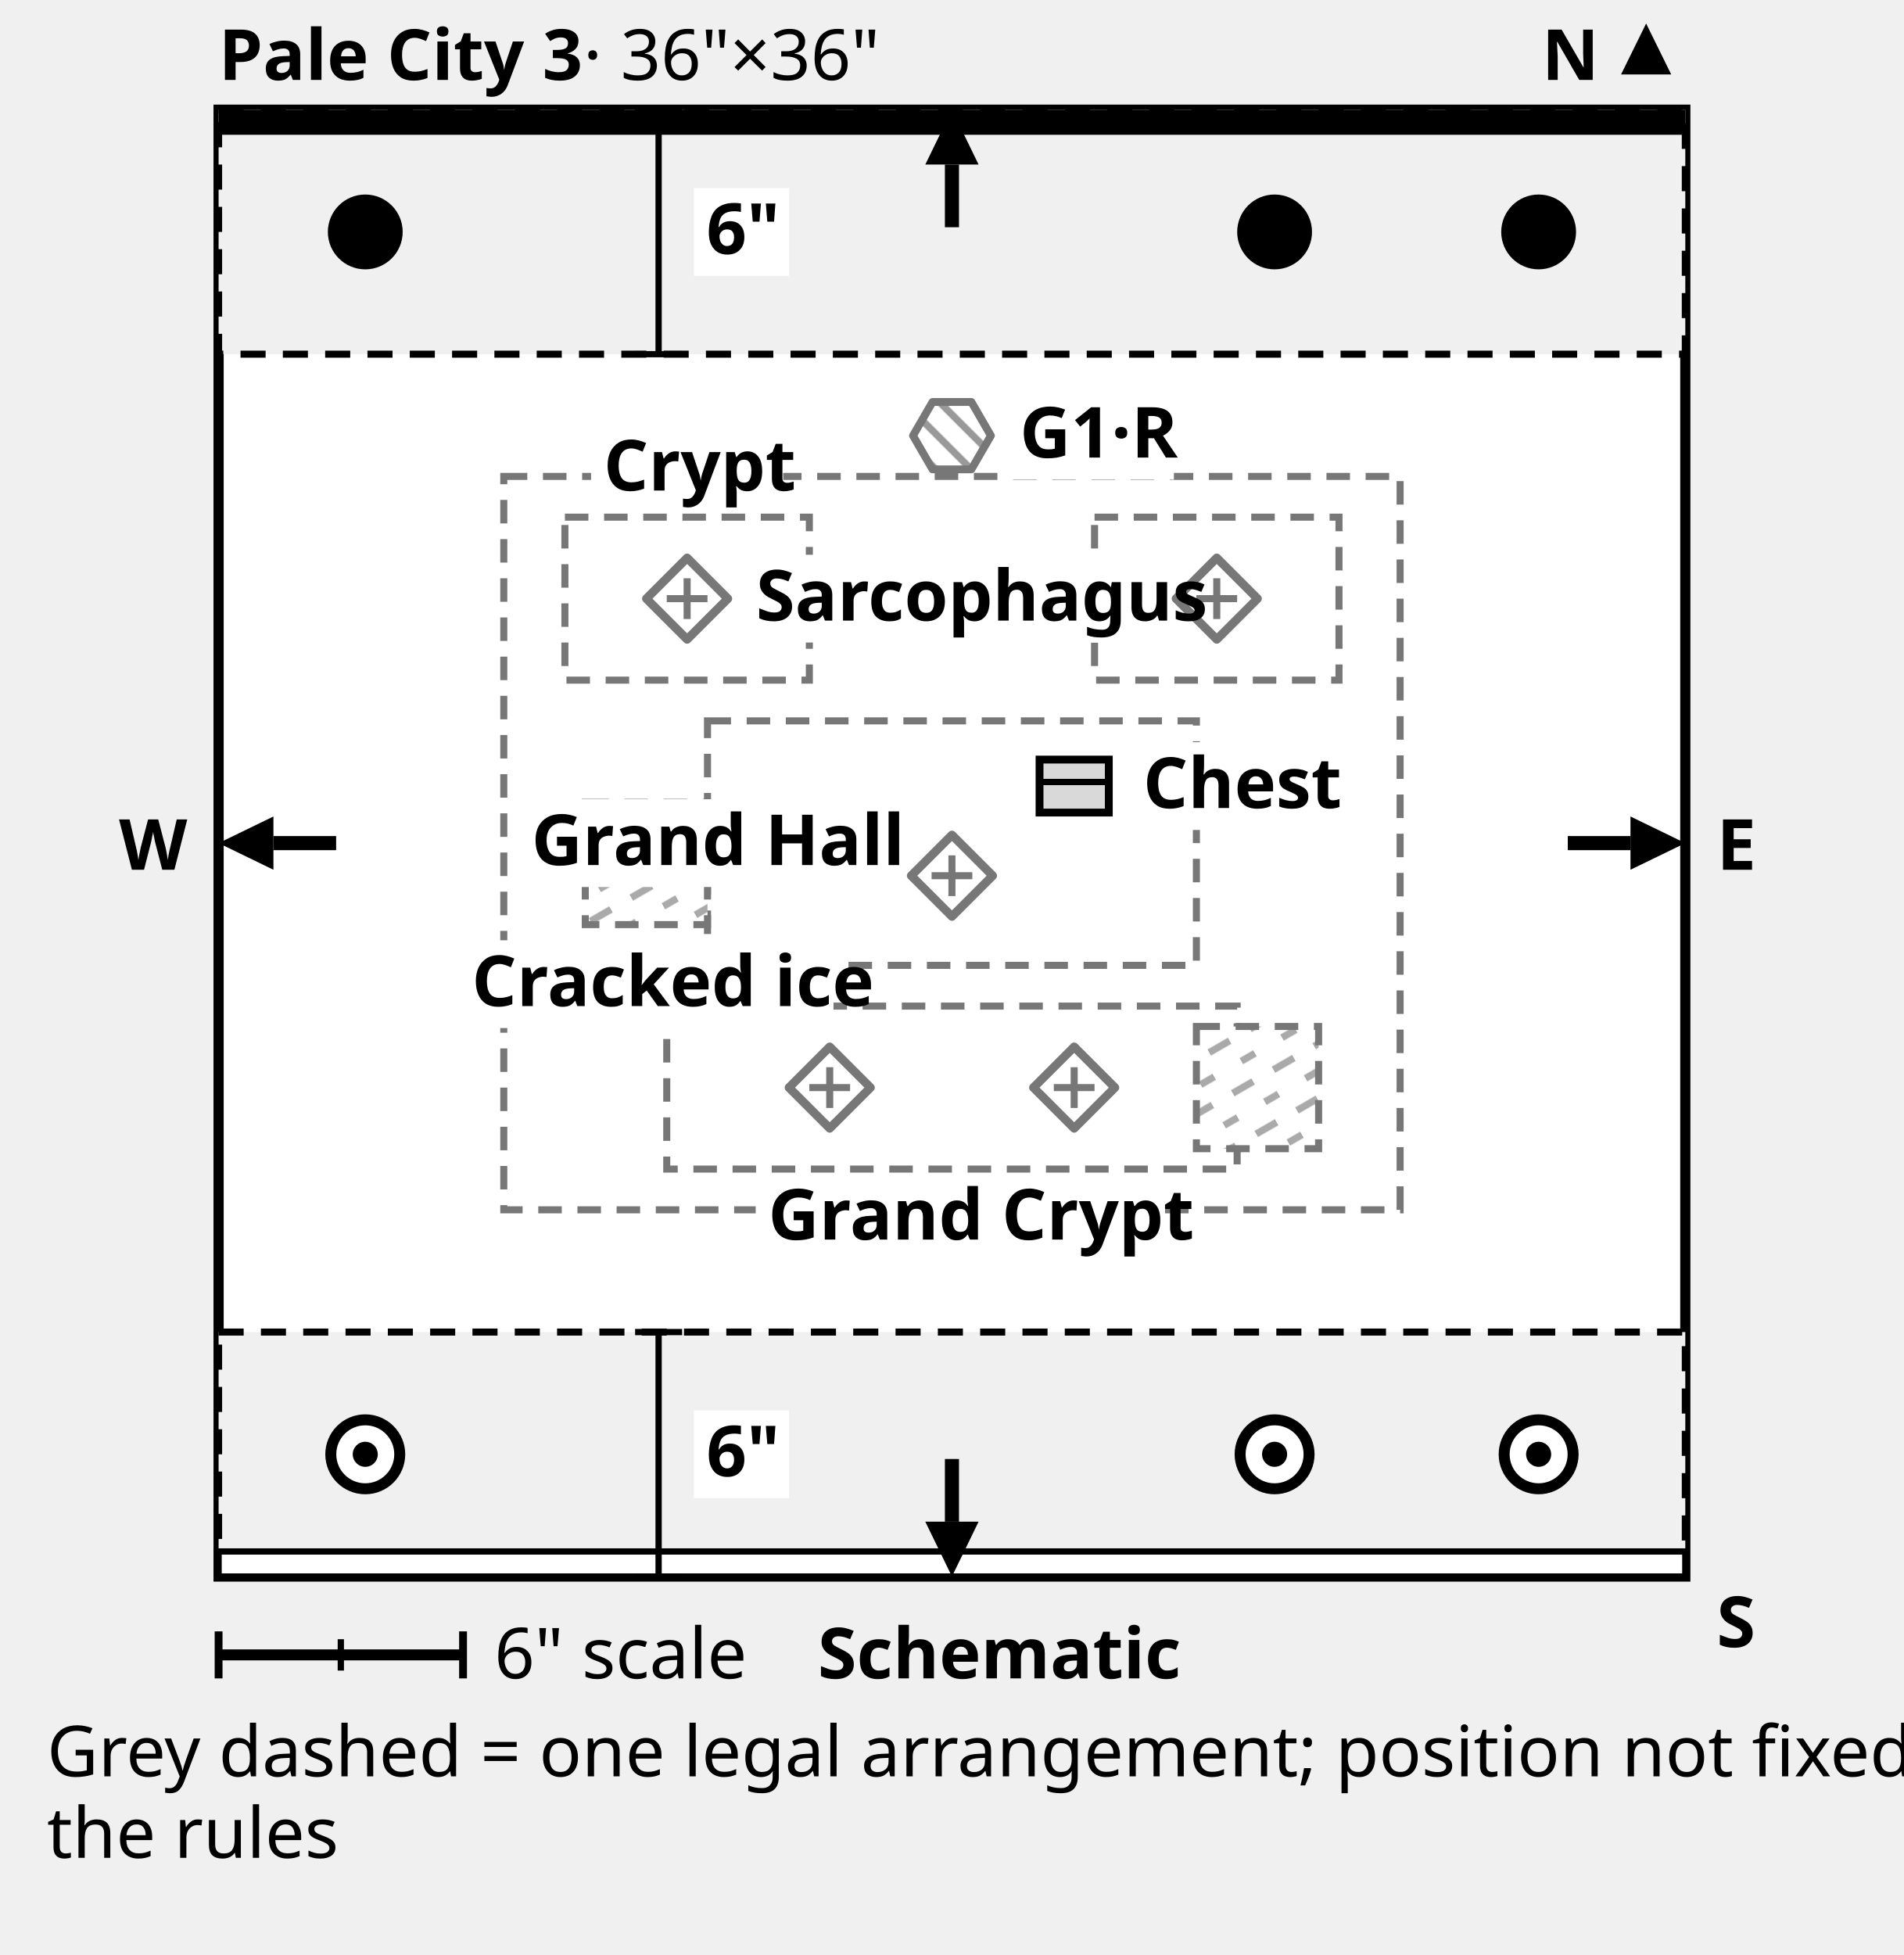
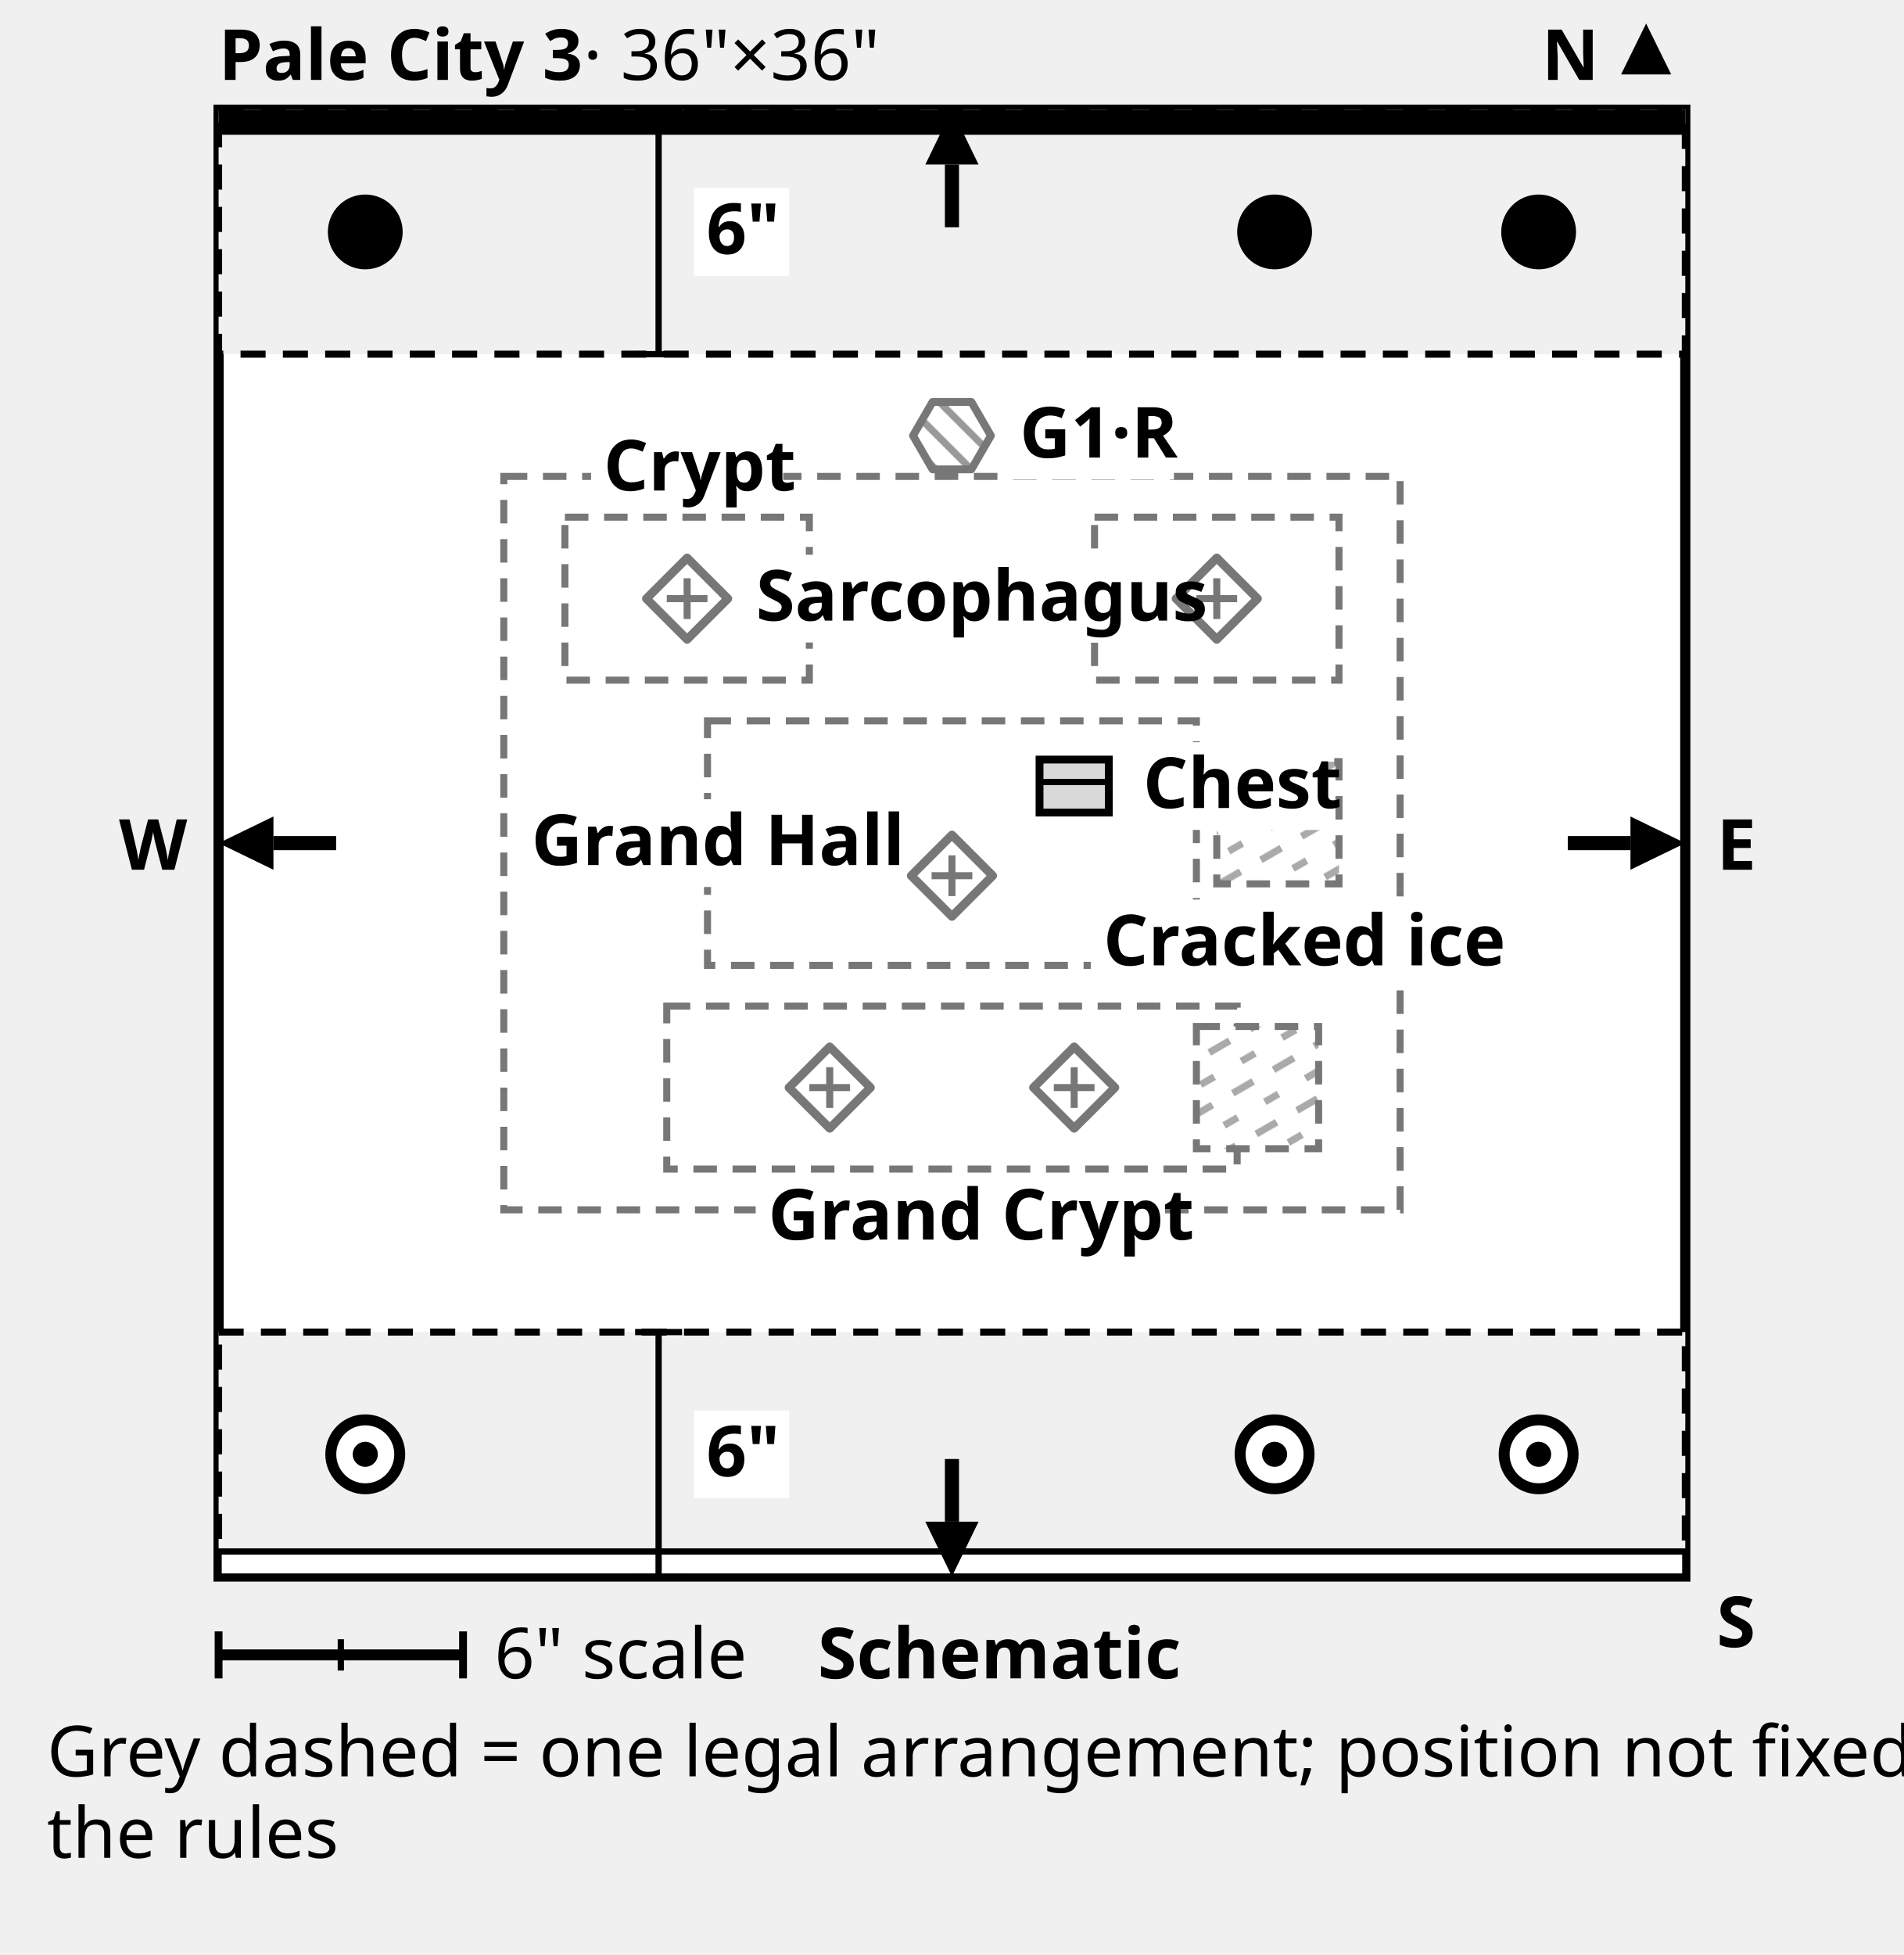
<svg xmlns="http://www.w3.org/2000/svg" width="243pt" height="249.5pt" viewBox="0 0 243 249.5">
  <defs>
    <pattern id="p-cover" width="5" height="5" patternUnits="userSpaceOnUse" patternTransform="rotate(45)">
      <rect width="5" height="5" fill="#fff" />
      <path d="M0 0.5H5M0.5 0V5" stroke="#444" stroke-width="0.7" fill="none" />
    </pattern>
    <pattern id="p-diff" width="4" height="4" patternUnits="userSpaceOnUse">
      <rect width="4" height="4" fill="#fff" />
      <circle cx="1" cy="1" r="0.75" fill="#222" />
      <circle cx="3" cy="3" r="0.75" fill="#222" />
    </pattern>
    <pattern id="p-imp" width="2.4" height="2.4" patternUnits="userSpaceOnUse" patternTransform="rotate(45)">
      <rect width="2.4" height="2.4" fill="#fff" />
      <path d="M0.4 0V2.4" stroke="#000" stroke-width="0.95" fill="none" />
    </pattern>
    <pattern id="p-mon" width="3.2" height="3.2" patternUnits="userSpaceOnUse" patternTransform="rotate(-45)">
      <rect width="3.2" height="3.2" fill="#fff" />
      <path d="M0.5 0V3.2" stroke="#000" stroke-width="1" fill="none" />
    </pattern>
    <pattern id="p-aoe" width="4" height="4" patternUnits="userSpaceOnUse" patternTransform="rotate(-45)">
      <rect width="4" height="4" fill="#fff" />
      <path d="M0.5 0V4" stroke="#777" stroke-width="1.4" fill="none" />
    </pattern>
  </defs>
  <defs>
    <pattern id="p-cover-l" width="5" height="5" patternUnits="userSpaceOnUse" patternTransform="rotate(45)">
      <rect width="5" height="5" fill="#fff" />
      <path d="M0 0.5H5M0.5 0V5" stroke="#aaa" stroke-width="0.6" fill="none" />
    </pattern>
    <pattern id="p-diff-l" width="4" height="4" patternUnits="userSpaceOnUse">
      <rect width="4" height="4" fill="#fff" />
      <circle cx="1" cy="1" r="0.7" fill="#999" />
      <circle cx="3" cy="3" r="0.7" fill="#999" />
    </pattern>
    <pattern id="p-imp-l" width="2.6" height="2.6" patternUnits="userSpaceOnUse" patternTransform="rotate(45)">
      <rect width="2.6" height="2.6" fill="#fff" />
      <path d="M0.4 0V2.6" stroke="#aaa" stroke-width="0.8" fill="none" />
    </pattern>
    <pattern id="p-mon-l" width="3.2" height="3.2" patternUnits="userSpaceOnUse" patternTransform="rotate(-45)">
      <rect width="3.2" height="3.2" fill="#fff" />
      <path d="M0.5 0V3.2" stroke="#999" stroke-width="0.9" fill="none" />
    </pattern>
    <pattern id="p-water" width="6" height="4" patternUnits="userSpaceOnUse">
      <rect width="6" height="4" fill="#fff" />
      <path d="M0 2.2Q1.5 0.4 3 2.2T6 2.2" stroke="#333" stroke-width="0.8" fill="none" />
    </pattern>
    <pattern id="p-water-l" width="6" height="4" patternUnits="userSpaceOnUse">
      <rect width="6" height="4" fill="#fff" />
      <path d="M0 2.2Q1.5 0.4 3 2.2T6 2.2" stroke="#aaa" stroke-width="0.8" fill="none" />
    </pattern>
    <pattern id="p-slip" width="6" height="6" patternUnits="userSpaceOnUse" patternTransform="rotate(-30)">
      <rect width="6" height="6" fill="#fff" />
      <path d="M0.5 1.5H3.5M3.5 4.5H5.5" stroke="#333" stroke-width="0.9" fill="none" />
    </pattern>
    <pattern id="p-slip-l" width="6" height="6" patternUnits="userSpaceOnUse" patternTransform="rotate(-30)">
      <rect width="6" height="6" fill="#fff" />
      <path d="M0.5 1.5H3.5M3.5 4.5H5.5" stroke="#aaa" stroke-width="0.9" fill="none" />
    </pattern>
    <clipPath id="bclip">
      <rect x="22.5" y="14" width="198" height="198" />
    </clipPath>
    <pattern id="p-dark" width="4" height="4" patternUnits="userSpaceOnUse">
      <rect width="4" height="4" fill="#d9d9d9" />
      <path d="M0 4L4 0" stroke="#fff" stroke-width="0.9" fill="none" />
    </pattern>
  </defs>
  <rect x="27.9" y="14" width="187.2" height="187.2" fill="#fff" stroke="#000" stroke-width="1.3" />
  <rect x="27.9" y="14" width="187.2" height="31.2" fill="#f0f0f0" stroke="#000" stroke-width="0.9" stroke-dasharray="3.2 2.2" />
  <rect x="27.9" y="14" width="187.2" height="3.2" fill="#000" />
  <line x1="84.06" y1="14" x2="84.06" y2="45.2" stroke="#000" stroke-width="0.8" stroke-linecap="butt" />
  <line x1="87.06" y1="14" x2="81.06" y2="14" stroke="#000" stroke-width="0.8" stroke-linecap="butt" />
  <line x1="87.06" y1="45.2" x2="81.06" y2="45.2" stroke="#000" stroke-width="0.8" stroke-linecap="butt" />
  <rect x="27.9" y="170" width="187.2" height="31.2" fill="#f0f0f0" stroke="#000" stroke-width="0.9" stroke-dasharray="3.2 2.2" />
  <rect x="27.9" y="198" width="187.2" height="3.2" fill="#fff" stroke="#000" stroke-width="0.8" />
  <line x1="84.06" y1="170" x2="84.06" y2="201.2" stroke="#000" stroke-width="0.8" stroke-linecap="butt" />
  <line x1="87.06" y1="170" x2="81.06" y2="170" stroke="#000" stroke-width="0.8" stroke-linecap="butt" />
  <line x1="87.06" y1="201.2" x2="81.06" y2="201.2" stroke="#000" stroke-width="0.8" stroke-linecap="butt" />
  <rect x="64.3" y="60.8" width="114.4" height="93.6" fill="none" stroke="#777" stroke-width="0.9" stroke-dasharray="3 2" />
  <rect x="90.3" y="92" width="62.4" height="31.2" fill="none" stroke="#777" stroke-width="0.9" stroke-dasharray="3 2" />
  <rect x="72.1" y="66" width="31.2" height="20.8" fill="none" stroke="#777" stroke-width="0.9" stroke-dasharray="3 2" />
  <rect x="139.7" y="66" width="31.2" height="20.8" fill="none" stroke="#777" stroke-width="0.9" stroke-dasharray="3 2" />
  <rect x="85.1" y="128.4" width="72.8" height="20.8" fill="none" stroke="#777" stroke-width="0.9" stroke-dasharray="3 2" />
-   <rect x="74.7" y="102.4" width="15.6" height="15.6" fill="url(#p-slip-l)" stroke="#777" stroke-width="0.9" stroke-dasharray="3 2" />
+   <rect x="155.3" y="97.2" width="15.6" height="15.6" fill="url(#p-slip-l)" stroke="#777" stroke-width="0.9" stroke-dasharray="3 2" />
  <rect x="152.7" y="131" width="15.6" height="15.6" fill="url(#p-slip-l)" stroke="#777" stroke-width="0.9" stroke-dasharray="3 2" />
  <polygon points="87.7,71.2 92.9,76.4 87.7,81.6 82.5,76.4" fill="#fff" stroke="#777" stroke-width="1.1" stroke-linejoin="round" />
  <line x1="85.1" y1="76.4" x2="90.3" y2="76.4" stroke="#777" stroke-width="0.9" stroke-linecap="butt" />
  <line x1="87.7" y1="73.8" x2="87.7" y2="79" stroke="#777" stroke-width="0.9" stroke-linecap="butt" />
  <polygon points="155.3,71.2 160.5,76.4 155.3,81.6 150.1,76.4" fill="#fff" stroke="#777" stroke-width="1.1" stroke-linejoin="round" />
  <line x1="152.7" y1="76.4" x2="157.9" y2="76.4" stroke="#777" stroke-width="0.9" stroke-linecap="butt" />
  <line x1="155.3" y1="73.8" x2="155.3" y2="79" stroke="#777" stroke-width="0.9" stroke-linecap="butt" />
  <polygon points="105.9,133.6 111.1,138.8 105.9,144 100.7,138.8" fill="#fff" stroke="#777" stroke-width="1.1" stroke-linejoin="round" />
  <line x1="103.3" y1="138.8" x2="108.5" y2="138.8" stroke="#777" stroke-width="0.9" stroke-linecap="butt" />
  <line x1="105.9" y1="136.2" x2="105.9" y2="141.4" stroke="#777" stroke-width="0.9" stroke-linecap="butt" />
  <polygon points="137.1,133.6 142.3,138.8 137.1,144 131.9,138.8" fill="#fff" stroke="#777" stroke-width="1.1" stroke-linejoin="round" />
  <line x1="134.5" y1="138.8" x2="139.7" y2="138.8" stroke="#777" stroke-width="0.9" stroke-linecap="butt" />
  <line x1="137.1" y1="136.2" x2="137.1" y2="141.4" stroke="#777" stroke-width="0.9" stroke-linecap="butt" />
  <polygon points="121.5,106.56 126.7,111.76 121.5,116.96 116.3,111.76" fill="#fff" stroke="#777" stroke-width="1.1" stroke-linejoin="round" />
  <line x1="118.9" y1="111.76" x2="124.1" y2="111.76" stroke="#777" stroke-width="0.9" stroke-linecap="butt" />
  <line x1="121.5" y1="109.16" x2="121.5" y2="114.36" stroke="#777" stroke-width="0.9" stroke-linecap="butt" />
  <rect x="132.68" y="96.94" width="8.84" height="6.76" fill="#d9d9d9" stroke="#000" stroke-width="1" />
  <line x1="132.68" y1="99.8" x2="141.52" y2="99.8" stroke="#000" stroke-width="0.8" stroke-linecap="butt" />
  <polygon points="126.47,55.6 123.98,59.9 119.02,59.9 116.53,55.6 119.02,51.3 123.98,51.3" fill="url(#p-mon-l)" stroke="#777" stroke-width="1" stroke-linejoin="round" />
  <line x1="121.5" y1="29" x2="121.5" y2="21" stroke="#000" stroke-width="1.8" stroke-linecap="butt" />
  <polygon points="121.5,14 124.9,21 118.1,21" fill="#000" />
  <line x1="200.1" y1="107.6" x2="208.1" y2="107.6" stroke="#000" stroke-width="1.8" stroke-linecap="butt" />
  <polygon points="215.1,107.6 208.1,111 208.1,104.2" fill="#000" />
  <line x1="121.5" y1="186.2" x2="121.5" y2="194.2" stroke="#000" stroke-width="1.8" stroke-linecap="butt" />
  <polygon points="121.5,201.2 118.1,194.2 124.9,194.2" fill="#000" />
  <line x1="42.9" y1="107.6" x2="34.9" y2="107.6" stroke="#000" stroke-width="1.8" stroke-linecap="butt" />
  <polygon points="27.9,107.6 34.9,104.2 34.9,111" fill="#000" />
  <circle cx="46.62" cy="29.6" r="4.4" fill="#000" stroke="#000" stroke-width="0.75" />
  <circle cx="162.68" cy="29.6" r="4.4" fill="#000" stroke="#000" stroke-width="0.75" />
  <circle cx="196.38" cy="29.6" r="4.4" fill="#000" stroke="#000" stroke-width="0.75" />
  <circle cx="46.62" cy="185.6" r="4.4" fill="#fff" stroke="#000" stroke-width="1.4" />
  <circle cx="46.62" cy="185.6" r="1.6" fill="#000" />
  <circle cx="162.68" cy="185.6" r="4.4" fill="#fff" stroke="#000" stroke-width="1.4" />
  <circle cx="162.68" cy="185.6" r="1.6" fill="#000" />
  <circle cx="196.38" cy="185.6" r="4.4" fill="#fff" stroke="#000" stroke-width="1.4" />
  <circle cx="196.38" cy="185.6" r="1.6" fill="#000" />
  <rect x="66.24" y="102" width="44.26" height="11.2" fill="#fff" />
  <text x="67.84" y="110.4" font-weight="600" font-family="'Source Sans 3'" font-size="9" fill="#000">Grand Hall</text>
  <rect x="75.44" y="54.2" width="24.52" height="11.2" fill="#fff" />
  <text x="77.04" y="62.6" font-weight="600" font-family="'Source Sans 3'" font-size="9" fill="#000">Crypt</text>
  <rect x="96.45" y="149.8" width="50.09" height="11.2" fill="#fff" />
  <text x="98.05" y="158.2" font-weight="600" font-family="'Source Sans 3'" font-size="9" fill="#000">Grand Crypt</text>
  <rect x="88.56" y="24" width="12.16" height="11.2" fill="#fff" />
  <text x="90.16" y="32.4" font-weight="600" font-family="'Source Sans 3'" font-size="9" fill="#000">6"</text>
  <rect x="88.56" y="180" width="12.16" height="11.2" fill="#fff" />
  <text x="90.16" y="188.4" font-weight="600" font-family="'Source Sans 3'" font-size="9" fill="#000">6"</text>
-   <rect x="58.62" y="120" width="47.76" height="11.2" fill="#fff" />
-   <text x="60.22" y="128.4" font-weight="600" font-family="'Source Sans 3'" font-size="9" fill="#000">Cracked ice</text>
+   <rect x="139.22" y="114.8" width="47.76" height="11.2" fill="#fff" />
+   <text x="140.82" y="123.2" font-weight="600" font-family="'Source Sans 3'" font-size="9" fill="#000">Cracked ice</text>
  <rect x="94.9" y="70.8" width="53.51" height="11.2" fill="#fff" />
  <text x="96.5" y="79.2" font-weight="600" font-family="'Source Sans 3'" font-size="9" fill="#000">Sarcophagus</text>
  <rect x="144.3" y="94.72" width="25.1" height="11.2" fill="#fff" />
  <text x="145.9" y="103.12" font-weight="600" font-family="'Source Sans 3'" font-size="9" fill="#000">Chest</text>
  <rect x="128.56" y="50" width="21.27" height="11.2" fill="#fff" />
  <text x="130.16" y="58.4" font-weight="600" font-family="'Source Sans 3'" font-size="9" fill="#000">G1·R</text>
  <text x="27.9" y="10.2" font-weight="700" font-family="'Source Sans 3'" font-size="9" fill="#000">Pale City 3</text>
  <text x="74.45" y="10.2" font-weight="400" font-family="'Source Sans 3'" font-size="9" fill="#000">·  36"×36"</text>
  <polygon points="210.1,3 206.9,9.5 213.3,9.5" fill="#000" />
  <text x="204.1" y="10.2" font-weight="700" font-family="'Source Sans 3'" font-size="9" fill="#000" text-anchor="end">N</text>
  <text x="23.9" y="111" font-weight="700" font-family="'Source Sans 3'" font-size="9" fill="#000" text-anchor="end">W</text>
  <text x="219.1" y="111" font-weight="700" font-family="'Source Sans 3'" font-size="9" fill="#000">E</text>
  <line x1="27.9" y1="211.2" x2="59.1" y2="211.2" stroke="#000" stroke-width="1.4" stroke-linecap="butt" />
  <line x1="27.9" y1="208.2" x2="27.9" y2="214.2" stroke="#000" stroke-width="1" stroke-linecap="butt" />
  <line x1="59.1" y1="208.2" x2="59.1" y2="214.2" stroke="#000" stroke-width="1" stroke-linecap="butt" />
  <line x1="43.5" y1="209.2" x2="43.5" y2="213.2" stroke="#000" stroke-width="0.8" stroke-linecap="butt" />
  <text x="63.1" y="214.2" font-weight="400" font-family="'Source Sans 3'" font-size="9" fill="#000">6" scale</text>
  <text x="104.38" y="214.2" font-weight="600" font-family="'Source Sans 3'" font-size="9" fill="#000">Schematic</text>
  <text x="215.1" y="214.2" font-family="'Source Sans 3'" font-size="9" fill="#000" />
  <text x="219.1" y="210.2" font-weight="700" font-family="'Source Sans 3'" font-size="9" fill="#000">S</text>
  <text x="6" y="226.7" font-weight="400" font-family="'Source Sans 3'" font-size="9" fill="#000">Grey dashed = one legal arrangement; position not fixed by</text>
  <text x="6" y="237.1" font-weight="400" font-family="'Source Sans 3'" font-size="9" fill="#000">the rules</text>
</svg>
